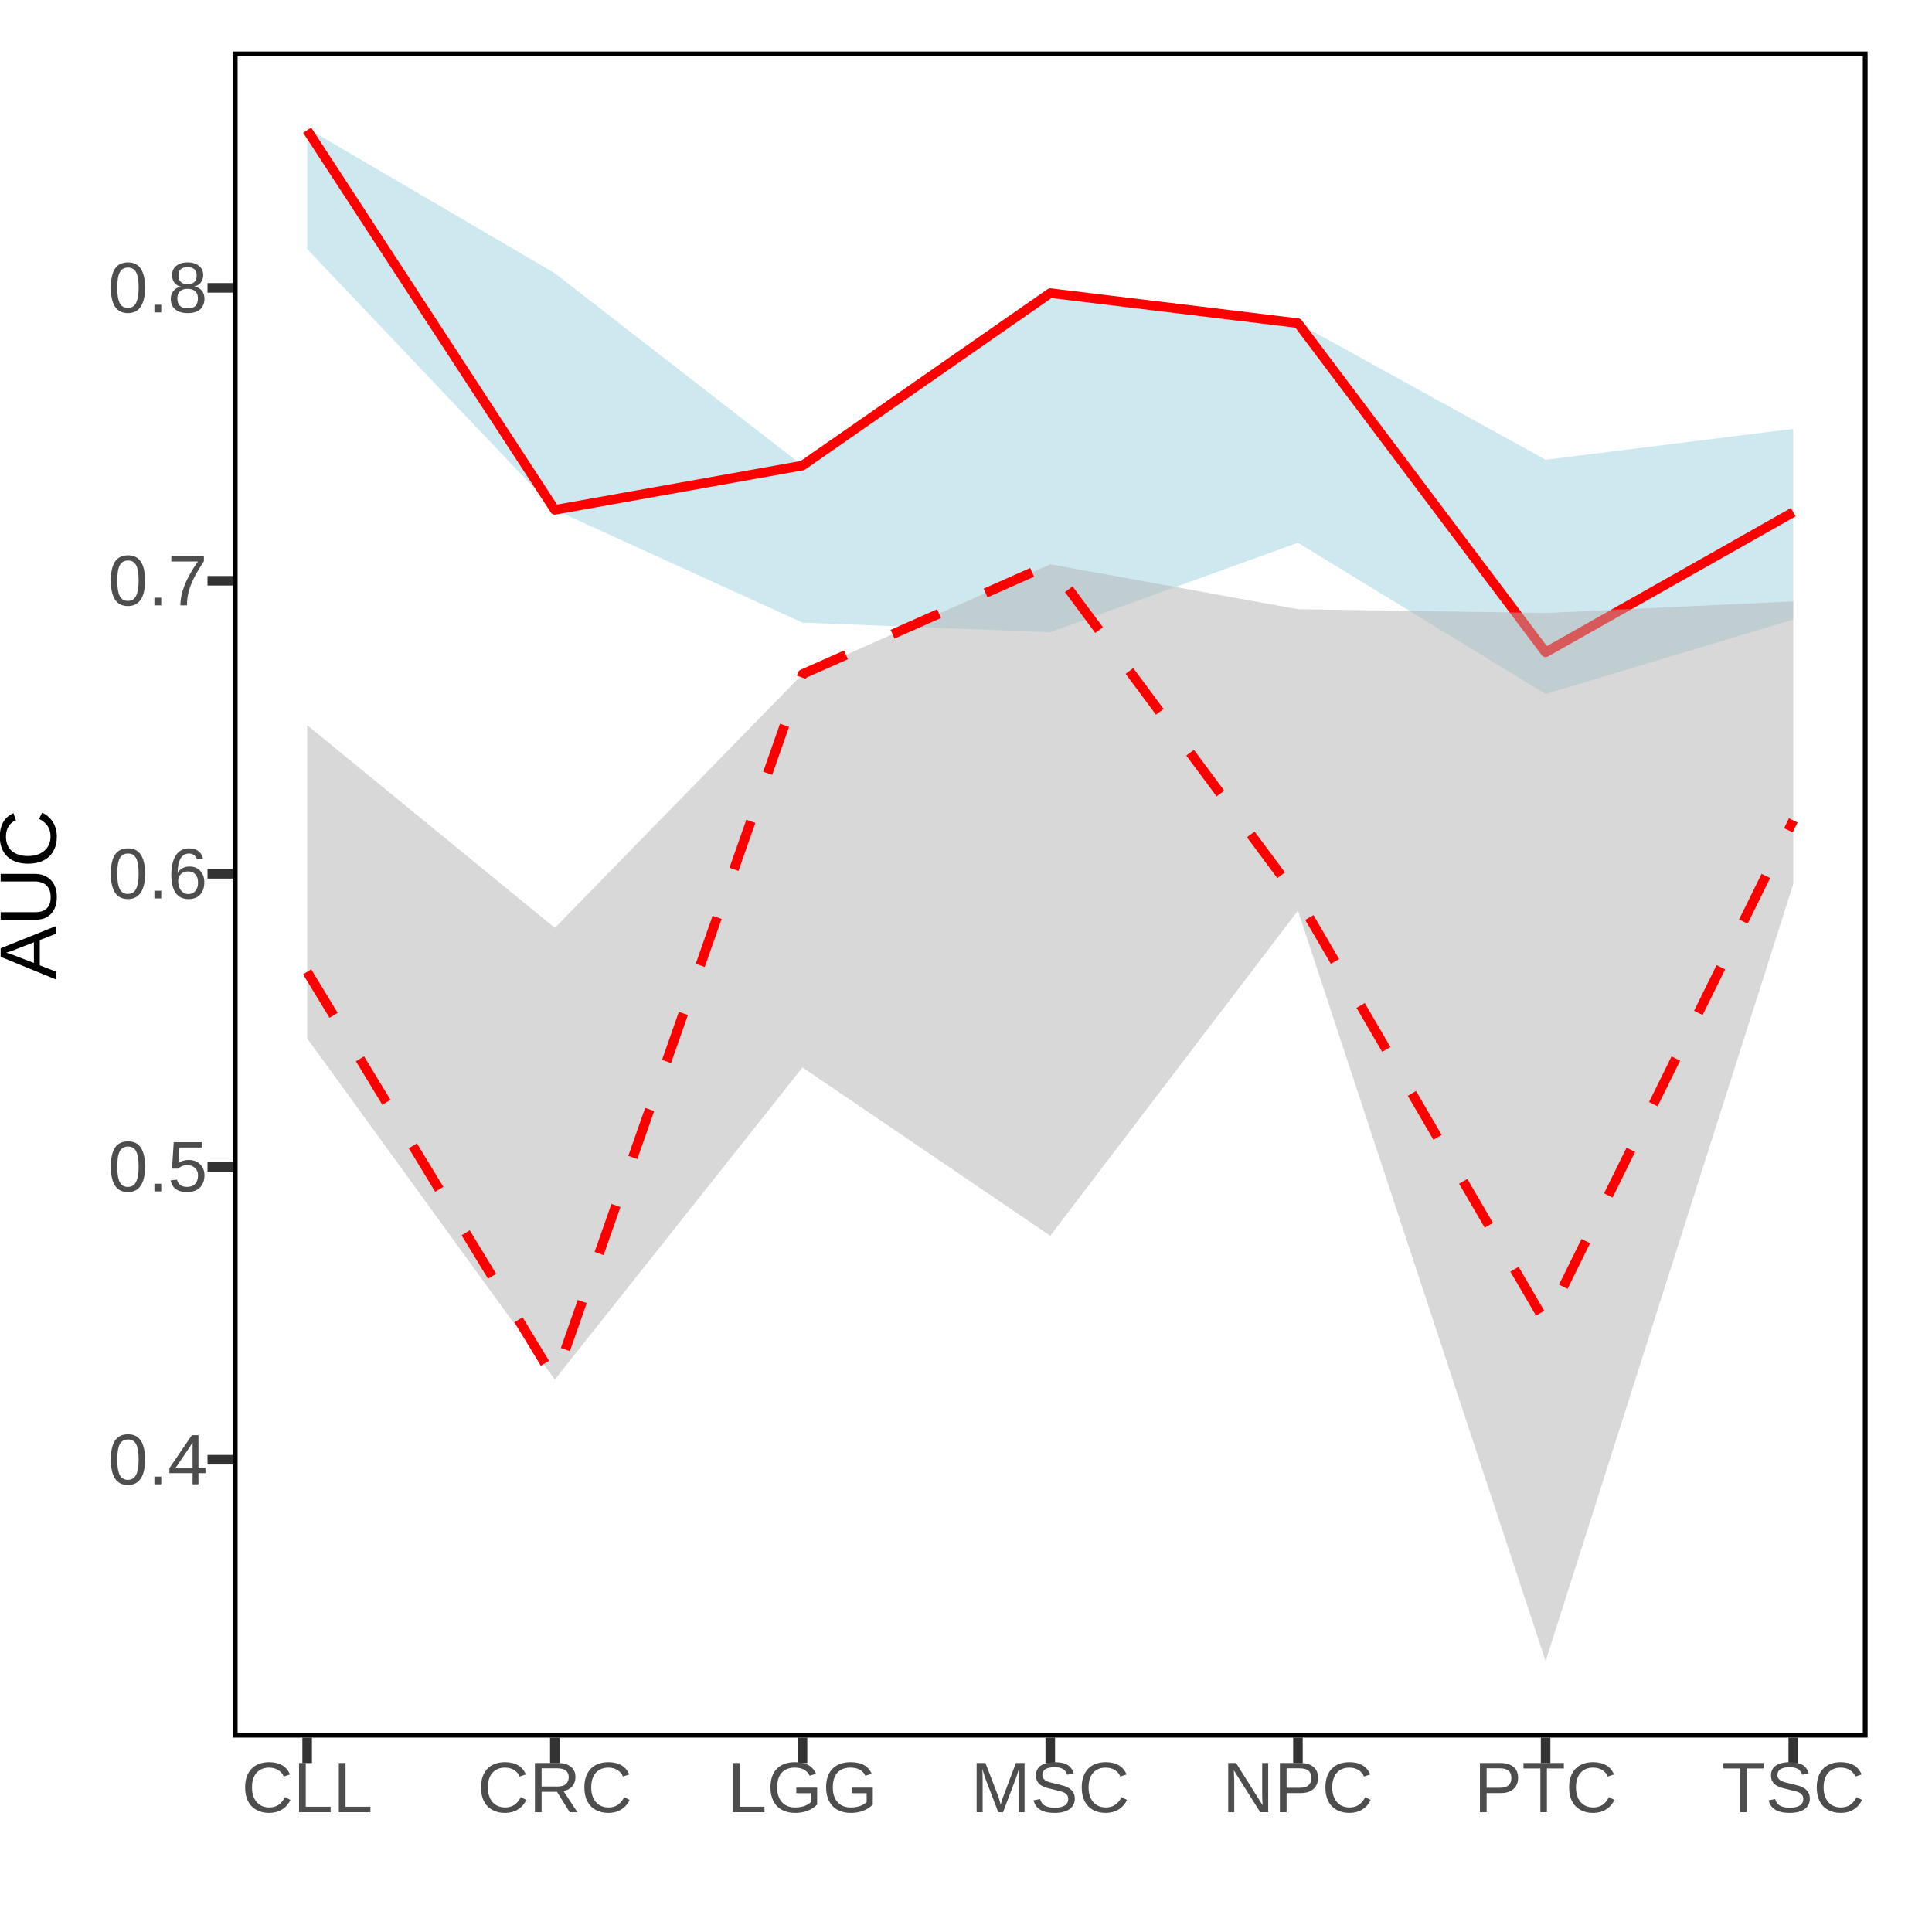
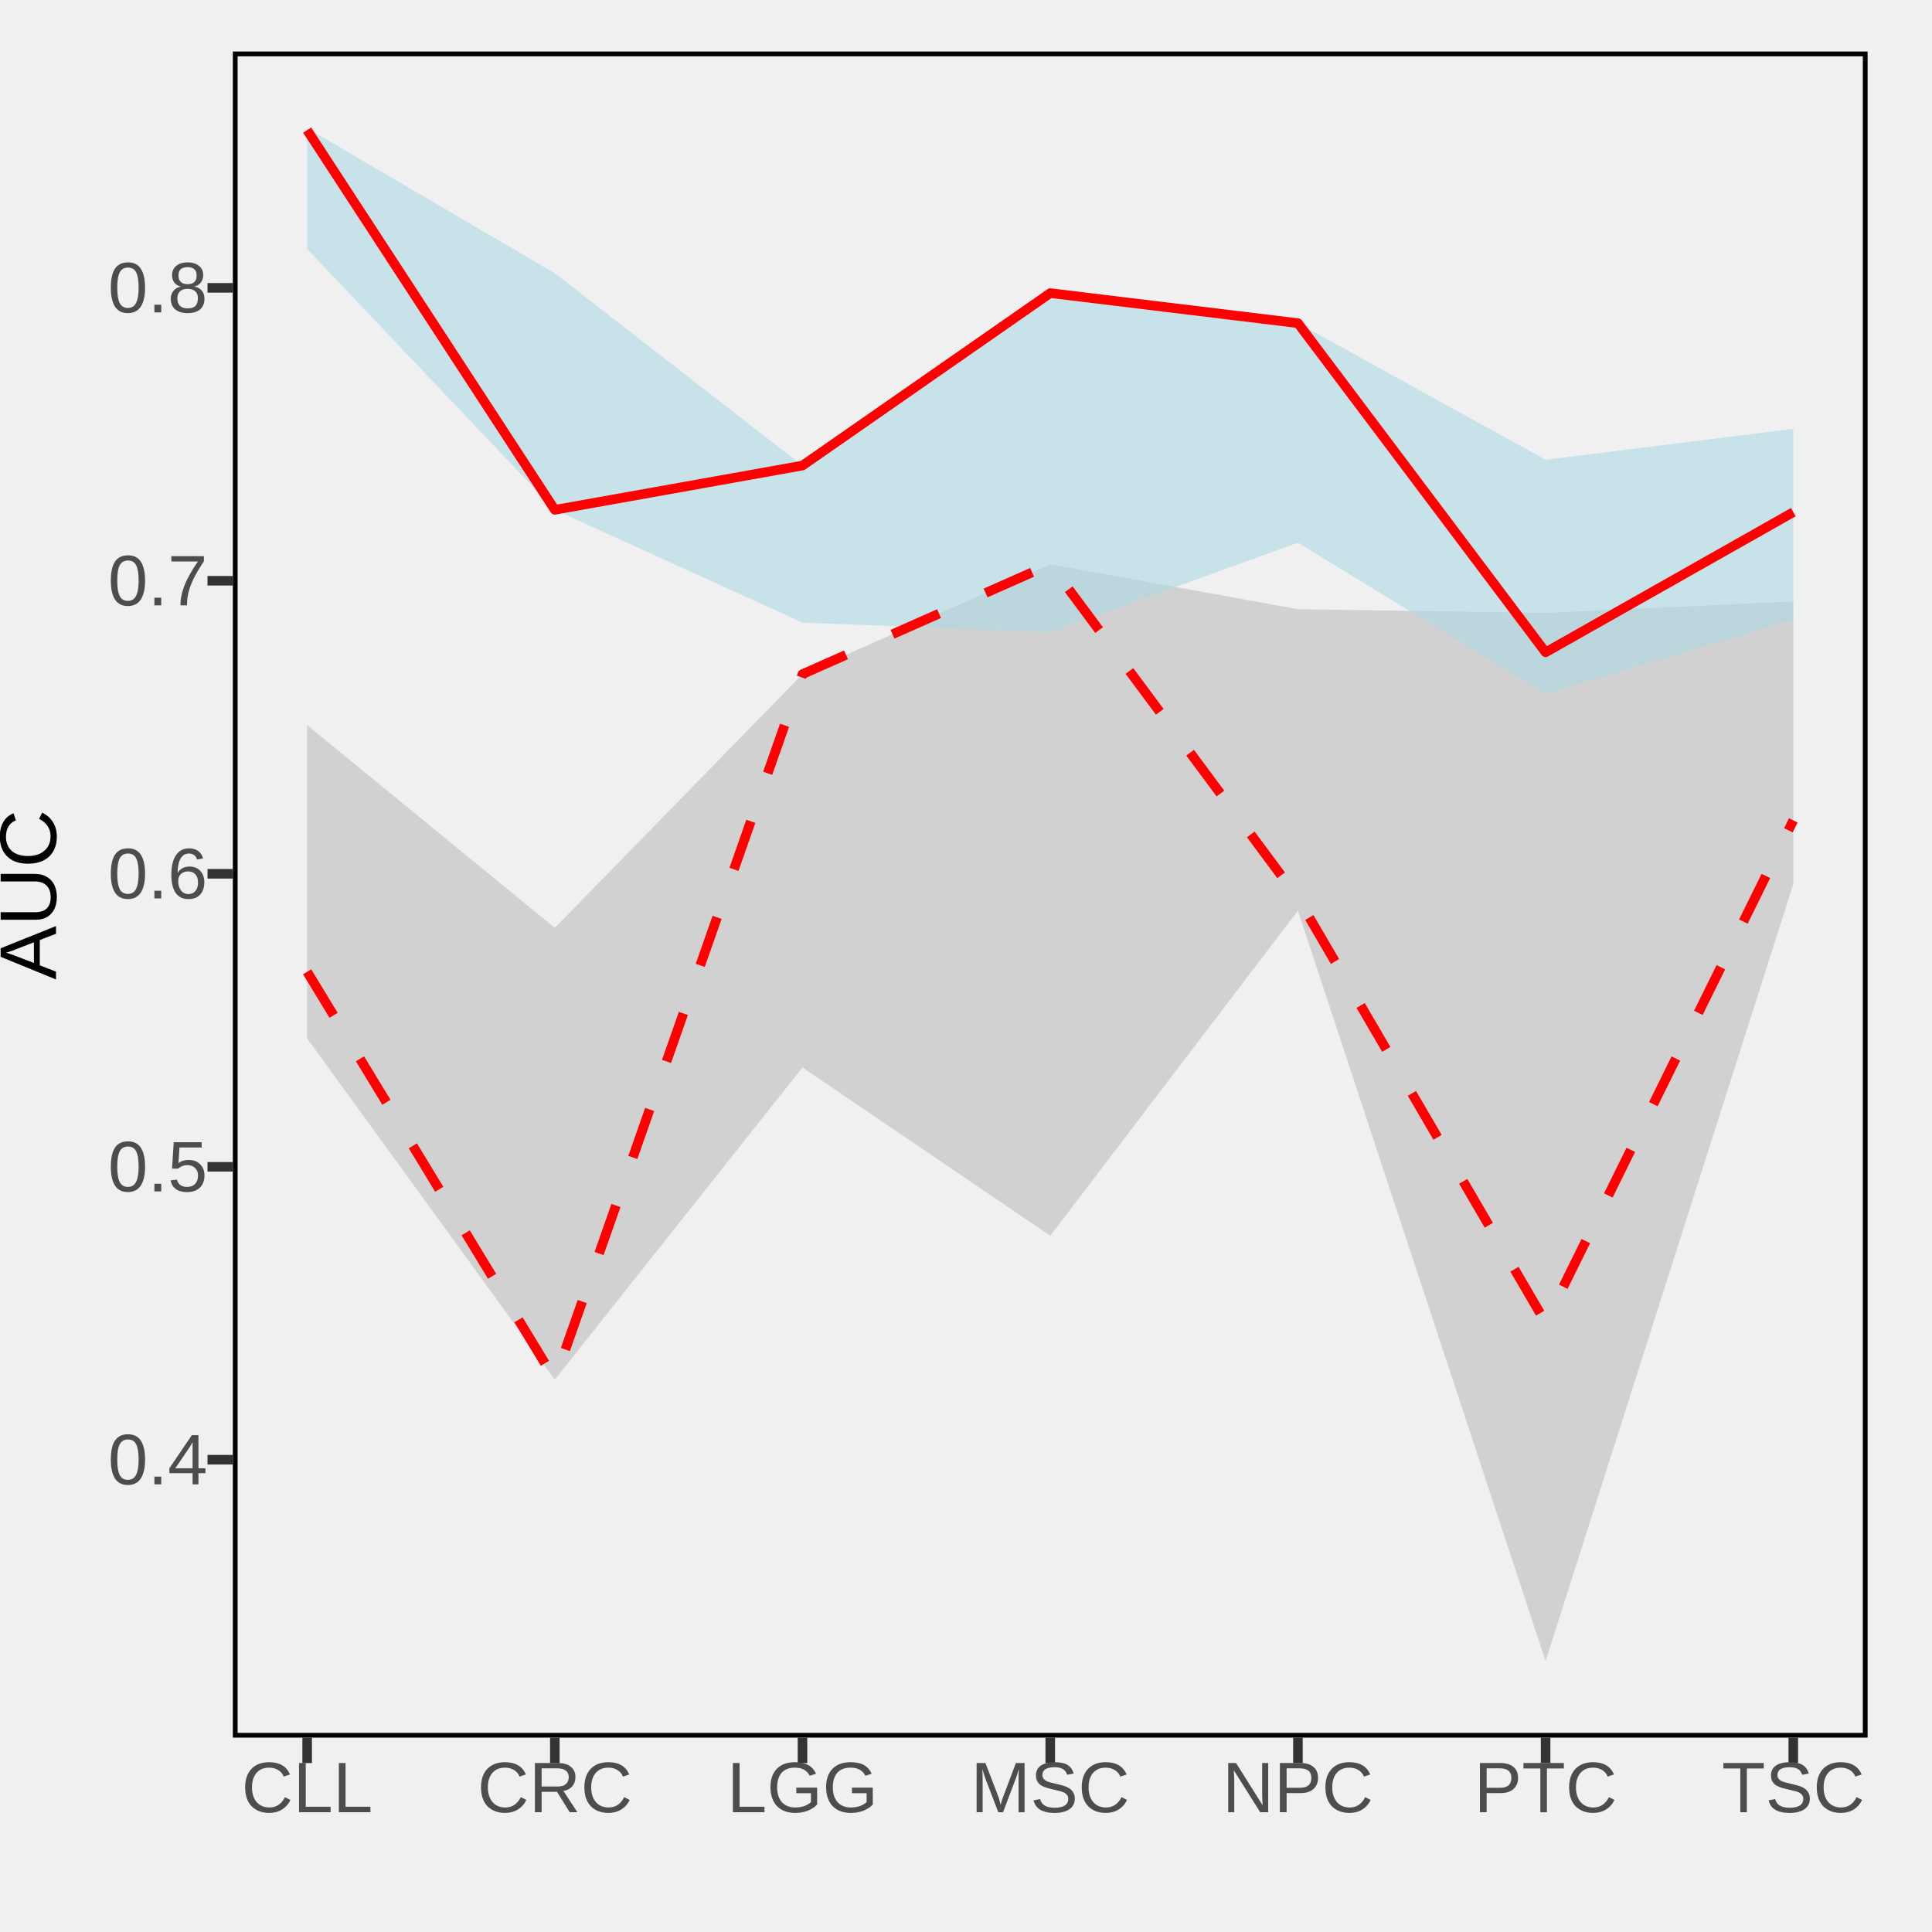
- <svg xmlns="http://www.w3.org/2000/svg" viewBox="0 0 216.00 216.00">
-   <defs>
-     <style type="text/css">
+ <svg xmlns="http://www.w3.org/2000/svg" viewBox="0 0 216.00 216.00" version="1.1" id="svg156">
+   <defs id="defs4">
+     <style type="text/css" id="style2">
    line, polyline, path, rect, circle {
      fill: none;
      stroke: #000000;
      stroke-linecap: round;
      stroke-linejoin: round;
      stroke-miterlimit: 10.00;
    }
  </style>
  </defs>
-   <rect width="100%" height="100%" style="stroke: none; fill: #FFFFFF;" />
-   <rect x="-0.00" y="0.00" width="216.00" height="216.00" style="stroke-width: 1.07; stroke: #FFFFFF; fill: #FFFFFF;" />
-   <defs>
+   <defs id="defs13">
    <clipPath id="cpMjYuMDMxMnwyMDguOHwxOTQuMjc1fDUuNzY=">
-       <rect x="26.03" y="5.76" width="182.77" height="188.51" />
+       <rect x="26.03" y="5.76" width="182.77" height="188.51" id="rect10" />
    </clipPath>
  </defs>
-   <rect x="26.03" y="5.76" width="182.77" height="188.51" style="stroke-width: 1.07;" clip-path="url(#cpMjYuMDMxMnwyMDguOHwxOTQuMjc1fDUuNzY=)" />
-   <polyline points="26.03,179.58 208.80,179.58 " style="stroke-width: 0.53; stroke: none; stroke-linecap: butt;" clip-path="url(#cpMjYuMDMxMnwyMDguOHwxOTQuMjc1fDUuNzY=)" />
-   <polyline points="26.03,146.82 208.80,146.82 " style="stroke-width: 0.53; stroke: none; stroke-linecap: butt;" clip-path="url(#cpMjYuMDMxMnwyMDguOHwxOTQuMjc1fDUuNzY=)" />
-   <polyline points="26.03,114.07 208.80,114.07 " style="stroke-width: 0.53; stroke: none; stroke-linecap: butt;" clip-path="url(#cpMjYuMDMxMnwyMDguOHwxOTQuMjc1fDUuNzY=)" />
-   <polyline points="26.03,81.31 208.80,81.31 " style="stroke-width: 0.53; stroke: none; stroke-linecap: butt;" clip-path="url(#cpMjYuMDMxMnwyMDguOHwxOTQuMjc1fDUuNzY=)" />
-   <polyline points="26.03,48.55 208.80,48.55 " style="stroke-width: 0.53; stroke: none; stroke-linecap: butt;" clip-path="url(#cpMjYuMDMxMnwyMDguOHwxOTQuMjc1fDUuNzY=)" />
-   <polyline points="26.03,15.80 208.80,15.80 " style="stroke-width: 0.53; stroke: none; stroke-linecap: butt;" clip-path="url(#cpMjYuMDMxMnwyMDguOHwxOTQuMjc1fDUuNzY=)" />
-   <polyline points="48.18,194.27 48.18,5.76 " style="stroke-width: 0.53; stroke: none; stroke-linecap: butt;" clip-path="url(#cpMjYuMDMxMnwyMDguOHwxOTQuMjc1fDUuNzY=)" />
-   <polyline points="75.88,194.27 75.88,5.76 " style="stroke-width: 0.53; stroke: none; stroke-linecap: butt;" clip-path="url(#cpMjYuMDMxMnwyMDguOHwxOTQuMjc1fDUuNzY=)" />
-   <polyline points="103.57,194.27 103.57,5.76 " style="stroke-width: 0.53; stroke: none; stroke-linecap: butt;" clip-path="url(#cpMjYuMDMxMnwyMDguOHwxOTQuMjc1fDUuNzY=)" />
-   <polyline points="131.26,194.27 131.26,5.76 " style="stroke-width: 0.53; stroke: none; stroke-linecap: butt;" clip-path="url(#cpMjYuMDMxMnwyMDguOHwxOTQuMjc1fDUuNzY=)" />
-   <polyline points="158.95,194.27 158.95,5.76 " style="stroke-width: 0.53; stroke: none; stroke-linecap: butt;" clip-path="url(#cpMjYuMDMxMnwyMDguOHwxOTQuMjc1fDUuNzY=)" />
-   <polyline points="186.65,194.27 186.65,5.76 " style="stroke-width: 0.53; stroke: none; stroke-linecap: butt;" clip-path="url(#cpMjYuMDMxMnwyMDguOHwxOTQuMjc1fDUuNzY=)" />
-   <polyline points="26.03,163.20 208.80,163.20 " style="stroke-width: 1.07; stroke: none; stroke-linecap: butt;" clip-path="url(#cpMjYuMDMxMnwyMDguOHwxOTQuMjc1fDUuNzY=)" />
-   <polyline points="26.03,130.45 208.80,130.45 " style="stroke-width: 1.07; stroke: none; stroke-linecap: butt;" clip-path="url(#cpMjYuMDMxMnwyMDguOHwxOTQuMjc1fDUuNzY=)" />
-   <polyline points="26.03,97.69 208.80,97.69 " style="stroke-width: 1.07; stroke: none; stroke-linecap: butt;" clip-path="url(#cpMjYuMDMxMnwyMDguOHwxOTQuMjc1fDUuNzY=)" />
-   <polyline points="26.03,64.93 208.80,64.93 " style="stroke-width: 1.07; stroke: none; stroke-linecap: butt;" clip-path="url(#cpMjYuMDMxMnwyMDguOHwxOTQuMjc1fDUuNzY=)" />
-   <polyline points="26.03,32.18 208.80,32.18 " style="stroke-width: 1.07; stroke: none; stroke-linecap: butt;" clip-path="url(#cpMjYuMDMxMnwyMDguOHwxOTQuMjc1fDUuNzY=)" />
-   <polyline points="34.34,194.27 34.34,5.76 " style="stroke-width: 1.07; stroke: none; stroke-linecap: butt;" clip-path="url(#cpMjYuMDMxMnwyMDguOHwxOTQuMjc1fDUuNzY=)" />
-   <polyline points="62.03,194.27 62.03,5.76 " style="stroke-width: 1.07; stroke: none; stroke-linecap: butt;" clip-path="url(#cpMjYuMDMxMnwyMDguOHwxOTQuMjc1fDUuNzY=)" />
-   <polyline points="89.72,194.27 89.72,5.76 " style="stroke-width: 1.07; stroke: none; stroke-linecap: butt;" clip-path="url(#cpMjYuMDMxMnwyMDguOHwxOTQuMjc1fDUuNzY=)" />
-   <polyline points="117.42,194.27 117.42,5.76 " style="stroke-width: 1.07; stroke: none; stroke-linecap: butt;" clip-path="url(#cpMjYuMDMxMnwyMDguOHwxOTQuMjc1fDUuNzY=)" />
-   <polyline points="145.11,194.27 145.11,5.76 " style="stroke-width: 1.07; stroke: none; stroke-linecap: butt;" clip-path="url(#cpMjYuMDMxMnwyMDguOHwxOTQuMjc1fDUuNzY=)" />
-   <polyline points="172.80,194.27 172.80,5.76 " style="stroke-width: 1.07; stroke: none; stroke-linecap: butt;" clip-path="url(#cpMjYuMDMxMnwyMDguOHwxOTQuMjc1fDUuNzY=)" />
-   <polyline points="200.49,194.27 200.49,5.76 " style="stroke-width: 1.07; stroke: none; stroke-linecap: butt;" clip-path="url(#cpMjYuMDMxMnwyMDguOHwxOTQuMjc1fDUuNzY=)" />
-   <polyline points="34.34,14.33 62.03,30.55 89.72,52.05 117.42,32.77 145.11,36.13 172.80,51.40 200.49,47.95 200.49,69.26 172.80,77.59 145.11,60.68 117.42,70.68 89.72,69.61 62.03,57.00 34.34,27.84 " style="stroke-width: 1.07; stroke: none; fill: #ADD8E6; fill-opacity: 0.60;" clip-path="url(#cpMjYuMDMxMnwyMDguOHwxOTQuMjc1fDUuNzY=)" />
-   <polyline points="34.34,14.55 62.03,57.00 89.72,52.05 117.42,32.77 145.11,36.13 172.80,72.93 200.49,57.26 " style="stroke-width: 1.07; stroke: #FF0000; stroke-linecap: butt;" clip-path="url(#cpMjYuMDMxMnwyMDguOHwxOTQuMjc1fDUuNzY=)" />
-   <polyline points="34.34,81.07 62.03,103.74 89.72,75.37 117.42,63.09 145.11,68.11 172.80,68.53 200.49,67.24 200.49,98.84 172.80,185.71 145.11,101.81 117.42,138.16 89.72,119.34 62.03,154.24 34.34,116.09 " style="stroke-width: 1.07; stroke: none; fill: #B3B3B3; fill-opacity: 0.50;" clip-path="url(#cpMjYuMDMxMnwyMDguOHwxOTQuMjc1fDUuNzY=)" />
-   <polyline points="34.34,108.65 62.03,154.24 89.72,75.37 117.42,63.09 145.11,100.39 172.80,147.87 200.49,91.72 " style="stroke-width: 1.07; stroke: #FF0000; stroke-dasharray: 5.69,5.69; stroke-linecap: butt;" clip-path="url(#cpMjYuMDMxMnwyMDguOHwxOTQuMjc1fDUuNzY=)" />
-   <rect x="26.03" y="5.76" width="182.77" height="188.51" style="stroke-width: 0.00;" clip-path="url(#cpMjYuMDMxMnwyMDguOHwxOTQuMjc1fDUuNzY=)" />
-   <defs>
+   <polyline points="34.34,81.07 62.03,103.74 89.72,75.37 117.42,63.09 145.11,68.11 172.80,68.53 200.49,67.24 200.49,98.84 172.80,185.71 145.11,101.81 117.42,138.16 89.72,119.34 62.03,154.24 34.34,116.09 " style="stroke-width: 1.07; stroke: none; fill: #B3B3B3; fill-opacity: 0.50;" clip-path="url(#cpMjYuMDMxMnwyMDguOHwxOTQuMjc1fDUuNzY=)" id="polyline69" />
+   <rect x="26.03" y="5.76" width="182.77" height="188.51" style="stroke-width: 1.07;" clip-path="url(#cpMjYuMDMxMnwyMDguOHwxOTQuMjc1fDUuNzY=)" id="rect15" />
+   <polyline points="26.03,179.58 208.80,179.58 " style="stroke-width: 0.53; stroke: none; stroke-linecap: butt;" clip-path="url(#cpMjYuMDMxMnwyMDguOHwxOTQuMjc1fDUuNzY=)" id="polyline17" />
+   <polyline points="26.03,146.82 208.80,146.82 " style="stroke-width: 0.53; stroke: none; stroke-linecap: butt;" clip-path="url(#cpMjYuMDMxMnwyMDguOHwxOTQuMjc1fDUuNzY=)" id="polyline19" />
+   <polyline points="26.03,114.07 208.80,114.07 " style="stroke-width: 0.53; stroke: none; stroke-linecap: butt;" clip-path="url(#cpMjYuMDMxMnwyMDguOHwxOTQuMjc1fDUuNzY=)" id="polyline21" />
+   <polyline points="26.03,81.31 208.80,81.31 " style="stroke-width: 0.53; stroke: none; stroke-linecap: butt;" clip-path="url(#cpMjYuMDMxMnwyMDguOHwxOTQuMjc1fDUuNzY=)" id="polyline23" />
+   <polyline points="26.03,48.55 208.80,48.55 " style="stroke-width: 0.53; stroke: none; stroke-linecap: butt;" clip-path="url(#cpMjYuMDMxMnwyMDguOHwxOTQuMjc1fDUuNzY=)" id="polyline25" />
+   <polyline points="26.03,15.80 208.80,15.80 " style="stroke-width: 0.53; stroke: none; stroke-linecap: butt;" clip-path="url(#cpMjYuMDMxMnwyMDguOHwxOTQuMjc1fDUuNzY=)" id="polyline27" />
+   <polyline points="48.18,194.27 48.18,5.76 " style="stroke-width: 0.53; stroke: none; stroke-linecap: butt;" clip-path="url(#cpMjYuMDMxMnwyMDguOHwxOTQuMjc1fDUuNzY=)" id="polyline29" />
+   <polyline points="75.88,194.27 75.88,5.76 " style="stroke-width: 0.53; stroke: none; stroke-linecap: butt;" clip-path="url(#cpMjYuMDMxMnwyMDguOHwxOTQuMjc1fDUuNzY=)" id="polyline31" />
+   <polyline points="103.57,194.27 103.57,5.76 " style="stroke-width: 0.53; stroke: none; stroke-linecap: butt;" clip-path="url(#cpMjYuMDMxMnwyMDguOHwxOTQuMjc1fDUuNzY=)" id="polyline33" />
+   <polyline points="131.26,194.27 131.26,5.76 " style="stroke-width: 0.53; stroke: none; stroke-linecap: butt;" clip-path="url(#cpMjYuMDMxMnwyMDguOHwxOTQuMjc1fDUuNzY=)" id="polyline35" />
+   <polyline points="158.95,194.27 158.95,5.76 " style="stroke-width: 0.53; stroke: none; stroke-linecap: butt;" clip-path="url(#cpMjYuMDMxMnwyMDguOHwxOTQuMjc1fDUuNzY=)" id="polyline37" />
+   <polyline points="186.65,194.27 186.65,5.76 " style="stroke-width: 0.53; stroke: none; stroke-linecap: butt;" clip-path="url(#cpMjYuMDMxMnwyMDguOHwxOTQuMjc1fDUuNzY=)" id="polyline39" />
+   <polyline points="26.03,163.20 208.80,163.20 " style="stroke-width: 1.07; stroke: none; stroke-linecap: butt;" clip-path="url(#cpMjYuMDMxMnwyMDguOHwxOTQuMjc1fDUuNzY=)" id="polyline41" />
+   <polyline points="26.03,130.45 208.80,130.45 " style="stroke-width: 1.07; stroke: none; stroke-linecap: butt;" clip-path="url(#cpMjYuMDMxMnwyMDguOHwxOTQuMjc1fDUuNzY=)" id="polyline43" />
+   <polyline points="26.03,97.69 208.80,97.69 " style="stroke-width: 1.07; stroke: none; stroke-linecap: butt;" clip-path="url(#cpMjYuMDMxMnwyMDguOHwxOTQuMjc1fDUuNzY=)" id="polyline45" />
+   <polyline points="26.03,64.93 208.80,64.93 " style="stroke-width: 1.07; stroke: none; stroke-linecap: butt;" clip-path="url(#cpMjYuMDMxMnwyMDguOHwxOTQuMjc1fDUuNzY=)" id="polyline47" />
+   <polyline points="26.03,32.18 208.80,32.18 " style="stroke-width: 1.07; stroke: none; stroke-linecap: butt;" clip-path="url(#cpMjYuMDMxMnwyMDguOHwxOTQuMjc1fDUuNzY=)" id="polyline49" />
+   <polyline points="34.34,194.27 34.34,5.76 " style="stroke-width: 1.07; stroke: none; stroke-linecap: butt;" clip-path="url(#cpMjYuMDMxMnwyMDguOHwxOTQuMjc1fDUuNzY=)" id="polyline51" />
+   <polyline points="62.03,194.27 62.03,5.76 " style="stroke-width: 1.07; stroke: none; stroke-linecap: butt;" clip-path="url(#cpMjYuMDMxMnwyMDguOHwxOTQuMjc1fDUuNzY=)" id="polyline53" />
+   <polyline points="89.72,194.27 89.72,5.76 " style="stroke-width: 1.07; stroke: none; stroke-linecap: butt;" clip-path="url(#cpMjYuMDMxMnwyMDguOHwxOTQuMjc1fDUuNzY=)" id="polyline55" />
+   <polyline points="117.42,194.27 117.42,5.76 " style="stroke-width: 1.07; stroke: none; stroke-linecap: butt;" clip-path="url(#cpMjYuMDMxMnwyMDguOHwxOTQuMjc1fDUuNzY=)" id="polyline57" />
+   <polyline points="145.11,194.27 145.11,5.76 " style="stroke-width: 1.07; stroke: none; stroke-linecap: butt;" clip-path="url(#cpMjYuMDMxMnwyMDguOHwxOTQuMjc1fDUuNzY=)" id="polyline59" />
+   <polyline points="172.80,194.27 172.80,5.76 " style="stroke-width: 1.07; stroke: none; stroke-linecap: butt;" clip-path="url(#cpMjYuMDMxMnwyMDguOHwxOTQuMjc1fDUuNzY=)" id="polyline61" />
+   <polyline points="200.49,194.27 200.49,5.76 " style="stroke-width: 1.07; stroke: none; stroke-linecap: butt;" clip-path="url(#cpMjYuMDMxMnwyMDguOHwxOTQuMjc1fDUuNzY=)" id="polyline63" />
+   <polyline points="34.34,14.33 62.03,30.55 89.72,52.05 117.42,32.77 145.11,36.13 172.80,51.40 200.49,47.95 200.49,69.26 172.80,77.59 145.11,60.68 117.42,70.68 89.72,69.61 62.03,57.00 34.34,27.84 " style="stroke-width: 1.07; stroke: none; fill: #ADD8E6; fill-opacity: 0.60;" clip-path="url(#cpMjYuMDMxMnwyMDguOHwxOTQuMjc1fDUuNzY=)" id="polyline65" />
+   <polyline points="34.34,14.55 62.03,57.00 89.72,52.05 117.42,32.77 145.11,36.13 172.80,72.93 200.49,57.26 " style="stroke-width: 1.07; stroke: #FF0000; stroke-linecap: butt;" clip-path="url(#cpMjYuMDMxMnwyMDguOHwxOTQuMjc1fDUuNzY=)" id="polyline67" />
+   <polyline points="34.34,108.65 62.03,154.24 89.72,75.37 117.42,63.09 145.11,100.39 172.80,147.87 200.49,91.72 " style="stroke-width: 1.07; stroke: #FF0000; stroke-dasharray: 5.69,5.69; stroke-linecap: butt;" clip-path="url(#cpMjYuMDMxMnwyMDguOHwxOTQuMjc1fDUuNzY=)" id="polyline71" />
+   <rect x="26.03" y="5.76" width="182.77" height="188.51" style="stroke-width: 0.00;" clip-path="url(#cpMjYuMDMxMnwyMDguOHwxOTQuMjc1fDUuNzY=)" id="rect73" />
+   <defs id="defs78">
    <clipPath id="cpMHwyMTZ8MjE2fDA=">
-       <rect x="0.00" y="0.00" width="216.00" height="216.00" />
+       <rect x="0.00" y="0.00" width="216.00" height="216.00" id="rect75" />
    </clipPath>
  </defs>
-   <g clip-path="url(#cpMHwyMTZ8MjE2fDA=)">
-     <text x="12.08" y="165.95" style="font-size: 8.00px; fill: #4D4D4D; font-family: Liberation Sans;" textLength="11.12px" lengthAdjust="spacingAndGlyphs">0.4</text>
+   <g clip-path="url(#cpMHwyMTZ8MjE2fDA=)" id="g82">
+     <text x="12.08" y="165.95" style="font-size: 8.00px; fill: #4D4D4D; font-family: Liberation Sans;" textLength="11.12px" lengthAdjust="spacingAndGlyphs" id="text80">0.4</text>
  </g>
-   <g clip-path="url(#cpMHwyMTZ8MjE2fDA=)">
-     <text x="12.08" y="133.20" style="font-size: 8.00px; fill: #4D4D4D; font-family: Liberation Sans;" textLength="11.12px" lengthAdjust="spacingAndGlyphs">0.5</text>
+   <g clip-path="url(#cpMHwyMTZ8MjE2fDA=)" id="g86">
+     <text x="12.08" y="133.20" style="font-size: 8.00px; fill: #4D4D4D; font-family: Liberation Sans;" textLength="11.12px" lengthAdjust="spacingAndGlyphs" id="text84">0.5</text>
  </g>
-   <g clip-path="url(#cpMHwyMTZ8MjE2fDA=)">
-     <text x="12.08" y="100.44" style="font-size: 8.00px; fill: #4D4D4D; font-family: Liberation Sans;" textLength="11.12px" lengthAdjust="spacingAndGlyphs">0.6</text>
+   <g clip-path="url(#cpMHwyMTZ8MjE2fDA=)" id="g90">
+     <text x="12.08" y="100.44" style="font-size: 8.00px; fill: #4D4D4D; font-family: Liberation Sans;" textLength="11.12px" lengthAdjust="spacingAndGlyphs" id="text88">0.6</text>
  </g>
-   <g clip-path="url(#cpMHwyMTZ8MjE2fDA=)">
-     <text x="12.08" y="67.68" style="font-size: 8.00px; fill: #4D4D4D; font-family: Liberation Sans;" textLength="11.12px" lengthAdjust="spacingAndGlyphs">0.7</text>
+   <g clip-path="url(#cpMHwyMTZ8MjE2fDA=)" id="g94">
+     <text x="12.08" y="67.68" style="font-size: 8.00px; fill: #4D4D4D; font-family: Liberation Sans;" textLength="11.12px" lengthAdjust="spacingAndGlyphs" id="text92">0.7</text>
  </g>
-   <g clip-path="url(#cpMHwyMTZ8MjE2fDA=)">
-     <text x="12.08" y="34.93" style="font-size: 8.00px; fill: #4D4D4D; font-family: Liberation Sans;" textLength="11.12px" lengthAdjust="spacingAndGlyphs">0.8</text>
+   <g clip-path="url(#cpMHwyMTZ8MjE2fDA=)" id="g98">
+     <text x="12.08" y="34.93" style="font-size: 8.00px; fill: #4D4D4D; font-family: Liberation Sans;" textLength="11.12px" lengthAdjust="spacingAndGlyphs" id="text96">0.8</text>
  </g>
-   <polyline points="23.20,163.20 26.03,163.20 " style="stroke-width: 1.07; stroke: #333333; stroke-linecap: butt;" clip-path="url(#cpMHwyMTZ8MjE2fDA=)" />
-   <polyline points="23.20,130.45 26.03,130.45 " style="stroke-width: 1.07; stroke: #333333; stroke-linecap: butt;" clip-path="url(#cpMHwyMTZ8MjE2fDA=)" />
-   <polyline points="23.20,97.69 26.03,97.69 " style="stroke-width: 1.07; stroke: #333333; stroke-linecap: butt;" clip-path="url(#cpMHwyMTZ8MjE2fDA=)" />
-   <polyline points="23.20,64.93 26.03,64.93 " style="stroke-width: 1.07; stroke: #333333; stroke-linecap: butt;" clip-path="url(#cpMHwyMTZ8MjE2fDA=)" />
-   <polyline points="23.20,32.18 26.03,32.18 " style="stroke-width: 1.07; stroke: #333333; stroke-linecap: butt;" clip-path="url(#cpMHwyMTZ8MjE2fDA=)" />
-   <polyline points="34.34,197.11 34.34,194.27 " style="stroke-width: 1.07; stroke: #333333; stroke-linecap: butt;" clip-path="url(#cpMHwyMTZ8MjE2fDA=)" />
-   <polyline points="62.03,197.11 62.03,194.27 " style="stroke-width: 1.07; stroke: #333333; stroke-linecap: butt;" clip-path="url(#cpMHwyMTZ8MjE2fDA=)" />
-   <polyline points="89.72,197.11 89.72,194.27 " style="stroke-width: 1.07; stroke: #333333; stroke-linecap: butt;" clip-path="url(#cpMHwyMTZ8MjE2fDA=)" />
-   <polyline points="117.42,197.11 117.42,194.27 " style="stroke-width: 1.07; stroke: #333333; stroke-linecap: butt;" clip-path="url(#cpMHwyMTZ8MjE2fDA=)" />
-   <polyline points="145.11,197.11 145.11,194.27 " style="stroke-width: 1.07; stroke: #333333; stroke-linecap: butt;" clip-path="url(#cpMHwyMTZ8MjE2fDA=)" />
-   <polyline points="172.80,197.11 172.80,194.27 " style="stroke-width: 1.07; stroke: #333333; stroke-linecap: butt;" clip-path="url(#cpMHwyMTZ8MjE2fDA=)" />
-   <polyline points="200.49,197.11 200.49,194.27 " style="stroke-width: 1.07; stroke: #333333; stroke-linecap: butt;" clip-path="url(#cpMHwyMTZ8MjE2fDA=)" />
-   <g clip-path="url(#cpMHwyMTZ8MjE2fDA=)">
-     <text x="27.00" y="202.61" style="font-size: 8.00px; fill: #4D4D4D; font-family: Liberation Sans;" textLength="14.68px" lengthAdjust="spacingAndGlyphs">CLL</text>
+   <polyline points="23.20,163.20 26.03,163.20 " style="stroke-width: 1.07; stroke: #333333; stroke-linecap: butt;" clip-path="url(#cpMHwyMTZ8MjE2fDA=)" id="polyline100" />
+   <polyline points="23.20,130.45 26.03,130.45 " style="stroke-width: 1.07; stroke: #333333; stroke-linecap: butt;" clip-path="url(#cpMHwyMTZ8MjE2fDA=)" id="polyline102" />
+   <polyline points="23.20,97.69 26.03,97.69 " style="stroke-width: 1.07; stroke: #333333; stroke-linecap: butt;" clip-path="url(#cpMHwyMTZ8MjE2fDA=)" id="polyline104" />
+   <polyline points="23.20,64.93 26.03,64.93 " style="stroke-width: 1.07; stroke: #333333; stroke-linecap: butt;" clip-path="url(#cpMHwyMTZ8MjE2fDA=)" id="polyline106" />
+   <polyline points="23.20,32.18 26.03,32.18 " style="stroke-width: 1.07; stroke: #333333; stroke-linecap: butt;" clip-path="url(#cpMHwyMTZ8MjE2fDA=)" id="polyline108" />
+   <polyline points="34.34,197.11 34.34,194.27 " style="stroke-width: 1.07; stroke: #333333; stroke-linecap: butt;" clip-path="url(#cpMHwyMTZ8MjE2fDA=)" id="polyline110" />
+   <polyline points="62.03,197.11 62.03,194.27 " style="stroke-width: 1.07; stroke: #333333; stroke-linecap: butt;" clip-path="url(#cpMHwyMTZ8MjE2fDA=)" id="polyline112" />
+   <polyline points="89.72,197.11 89.72,194.27 " style="stroke-width: 1.07; stroke: #333333; stroke-linecap: butt;" clip-path="url(#cpMHwyMTZ8MjE2fDA=)" id="polyline114" />
+   <polyline points="117.42,197.11 117.42,194.27 " style="stroke-width: 1.07; stroke: #333333; stroke-linecap: butt;" clip-path="url(#cpMHwyMTZ8MjE2fDA=)" id="polyline116" />
+   <polyline points="145.11,197.11 145.11,194.27 " style="stroke-width: 1.07; stroke: #333333; stroke-linecap: butt;" clip-path="url(#cpMHwyMTZ8MjE2fDA=)" id="polyline118" />
+   <polyline points="172.80,197.11 172.80,194.27 " style="stroke-width: 1.07; stroke: #333333; stroke-linecap: butt;" clip-path="url(#cpMHwyMTZ8MjE2fDA=)" id="polyline120" />
+   <polyline points="200.49,197.11 200.49,194.27 " style="stroke-width: 1.07; stroke: #333333; stroke-linecap: butt;" clip-path="url(#cpMHwyMTZ8MjE2fDA=)" id="polyline122" />
+   <g clip-path="url(#cpMHwyMTZ8MjE2fDA=)" id="g126">
+     <text x="27.00" y="202.61" style="font-size: 8.00px; fill: #4D4D4D; font-family: Liberation Sans;" textLength="14.68px" lengthAdjust="spacingAndGlyphs" id="text124">CLL</text>
  </g>
-   <g clip-path="url(#cpMHwyMTZ8MjE2fDA=)">
-     <text x="53.37" y="202.61" style="font-size: 8.00px; fill: #4D4D4D; font-family: Liberation Sans;" textLength="17.33px" lengthAdjust="spacingAndGlyphs">CRC</text>
+   <g clip-path="url(#cpMHwyMTZ8MjE2fDA=)" id="g130">
+     <text x="53.37" y="202.61" style="font-size: 8.00px; fill: #4D4D4D; font-family: Liberation Sans;" textLength="17.33px" lengthAdjust="spacingAndGlyphs" id="text128">CRC</text>
  </g>
-   <g clip-path="url(#cpMHwyMTZ8MjE2fDA=)">
-     <text x="81.28" y="202.61" style="font-size: 8.00px; fill: #4D4D4D; font-family: Liberation Sans;" textLength="16.89px" lengthAdjust="spacingAndGlyphs">LGG</text>
+   <g clip-path="url(#cpMHwyMTZ8MjE2fDA=)" id="g134">
+     <text x="81.28" y="202.61" style="font-size: 8.00px; fill: #4D4D4D; font-family: Liberation Sans;" textLength="16.89px" lengthAdjust="spacingAndGlyphs" id="text132">LGG</text>
  </g>
-   <g clip-path="url(#cpMHwyMTZ8MjE2fDA=)">
-     <text x="108.53" y="202.61" style="font-size: 8.00px; fill: #4D4D4D; font-family: Liberation Sans;" textLength="17.78px" lengthAdjust="spacingAndGlyphs">MSC</text>
+   <g clip-path="url(#cpMHwyMTZ8MjE2fDA=)" id="g138">
+     <text x="108.53" y="202.61" style="font-size: 8.00px; fill: #4D4D4D; font-family: Liberation Sans;" textLength="17.78px" lengthAdjust="spacingAndGlyphs" id="text136">MSC</text>
  </g>
-   <g clip-path="url(#cpMHwyMTZ8MjE2fDA=)">
-     <text x="136.66" y="202.61" style="font-size: 8.00px; fill: #4D4D4D; font-family: Liberation Sans;" textLength="16.89px" lengthAdjust="spacingAndGlyphs">NPC</text>
+   <g clip-path="url(#cpMHwyMTZ8MjE2fDA=)" id="g142">
+     <text x="136.66" y="202.61" style="font-size: 8.00px; fill: #4D4D4D; font-family: Liberation Sans;" textLength="16.89px" lengthAdjust="spacingAndGlyphs" id="text140">NPC</text>
  </g>
-   <g clip-path="url(#cpMHwyMTZ8MjE2fDA=)">
-     <text x="164.80" y="202.61" style="font-size: 8.00px; fill: #4D4D4D; font-family: Liberation Sans;" textLength="16.00px" lengthAdjust="spacingAndGlyphs">PTC</text>
+   <g clip-path="url(#cpMHwyMTZ8MjE2fDA=)" id="g146">
+     <text x="164.80" y="202.61" style="font-size: 8.00px; fill: #4D4D4D; font-family: Liberation Sans;" textLength="16.00px" lengthAdjust="spacingAndGlyphs" id="text144">PTC</text>
  </g>
-   <g clip-path="url(#cpMHwyMTZ8MjE2fDA=)">
-     <text x="192.49" y="202.61" style="font-size: 8.00px; fill: #4D4D4D; font-family: Liberation Sans;" textLength="16.00px" lengthAdjust="spacingAndGlyphs">TSC</text>
+   <g clip-path="url(#cpMHwyMTZ8MjE2fDA=)" id="g150">
+     <text x="192.49" y="202.61" style="font-size: 8.00px; fill: #4D4D4D; font-family: Liberation Sans;" textLength="16.00px" lengthAdjust="spacingAndGlyphs" id="text148">TSC</text>
  </g>
-   <g clip-path="url(#cpMHwyMTZ8MjE2fDA=)">
-     <text transform="translate(6.26,109.52) rotate(-90)" style="font-size: 9.00px; font-family: Liberation Sans;" textLength="19.00px" lengthAdjust="spacingAndGlyphs">AUC</text>
+   <g clip-path="url(#cpMHwyMTZ8MjE2fDA=)" id="g154">
+     <text transform="translate(6.26,109.52) rotate(-90)" style="font-size: 9.00px; font-family: Liberation Sans;" textLength="19.00px" lengthAdjust="spacingAndGlyphs" id="text152">AUC</text>
  </g>
</svg>
